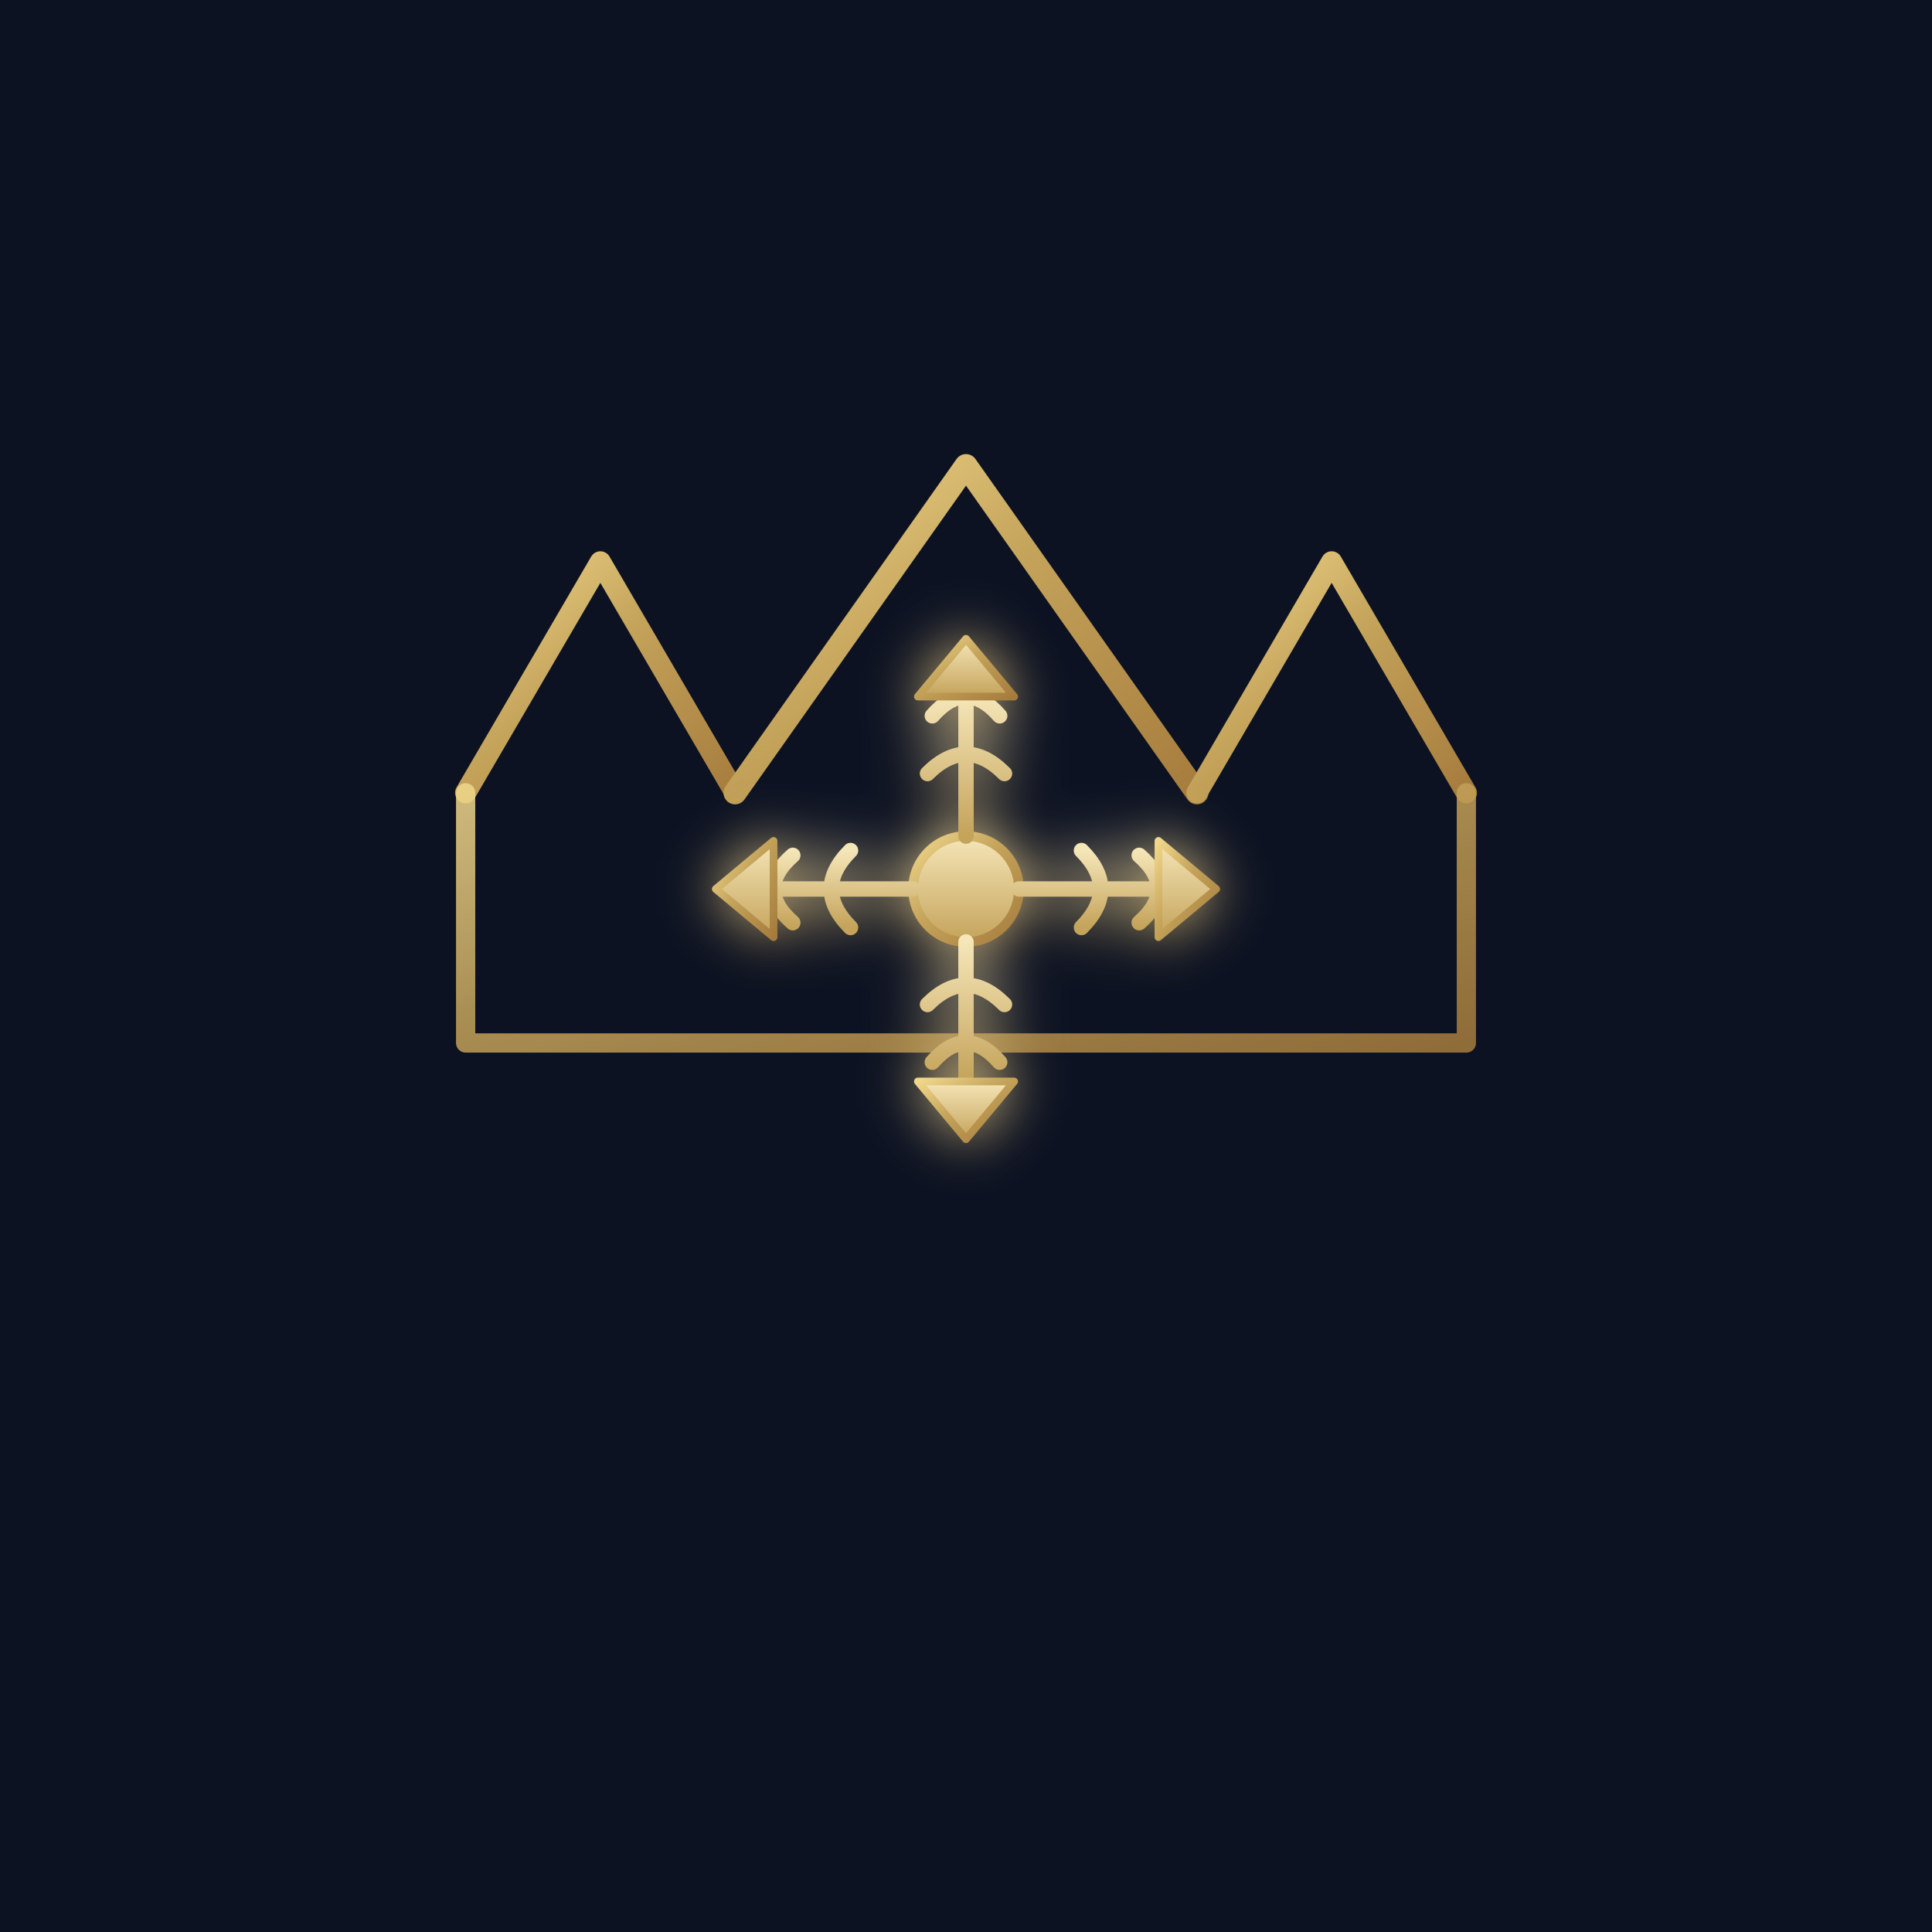
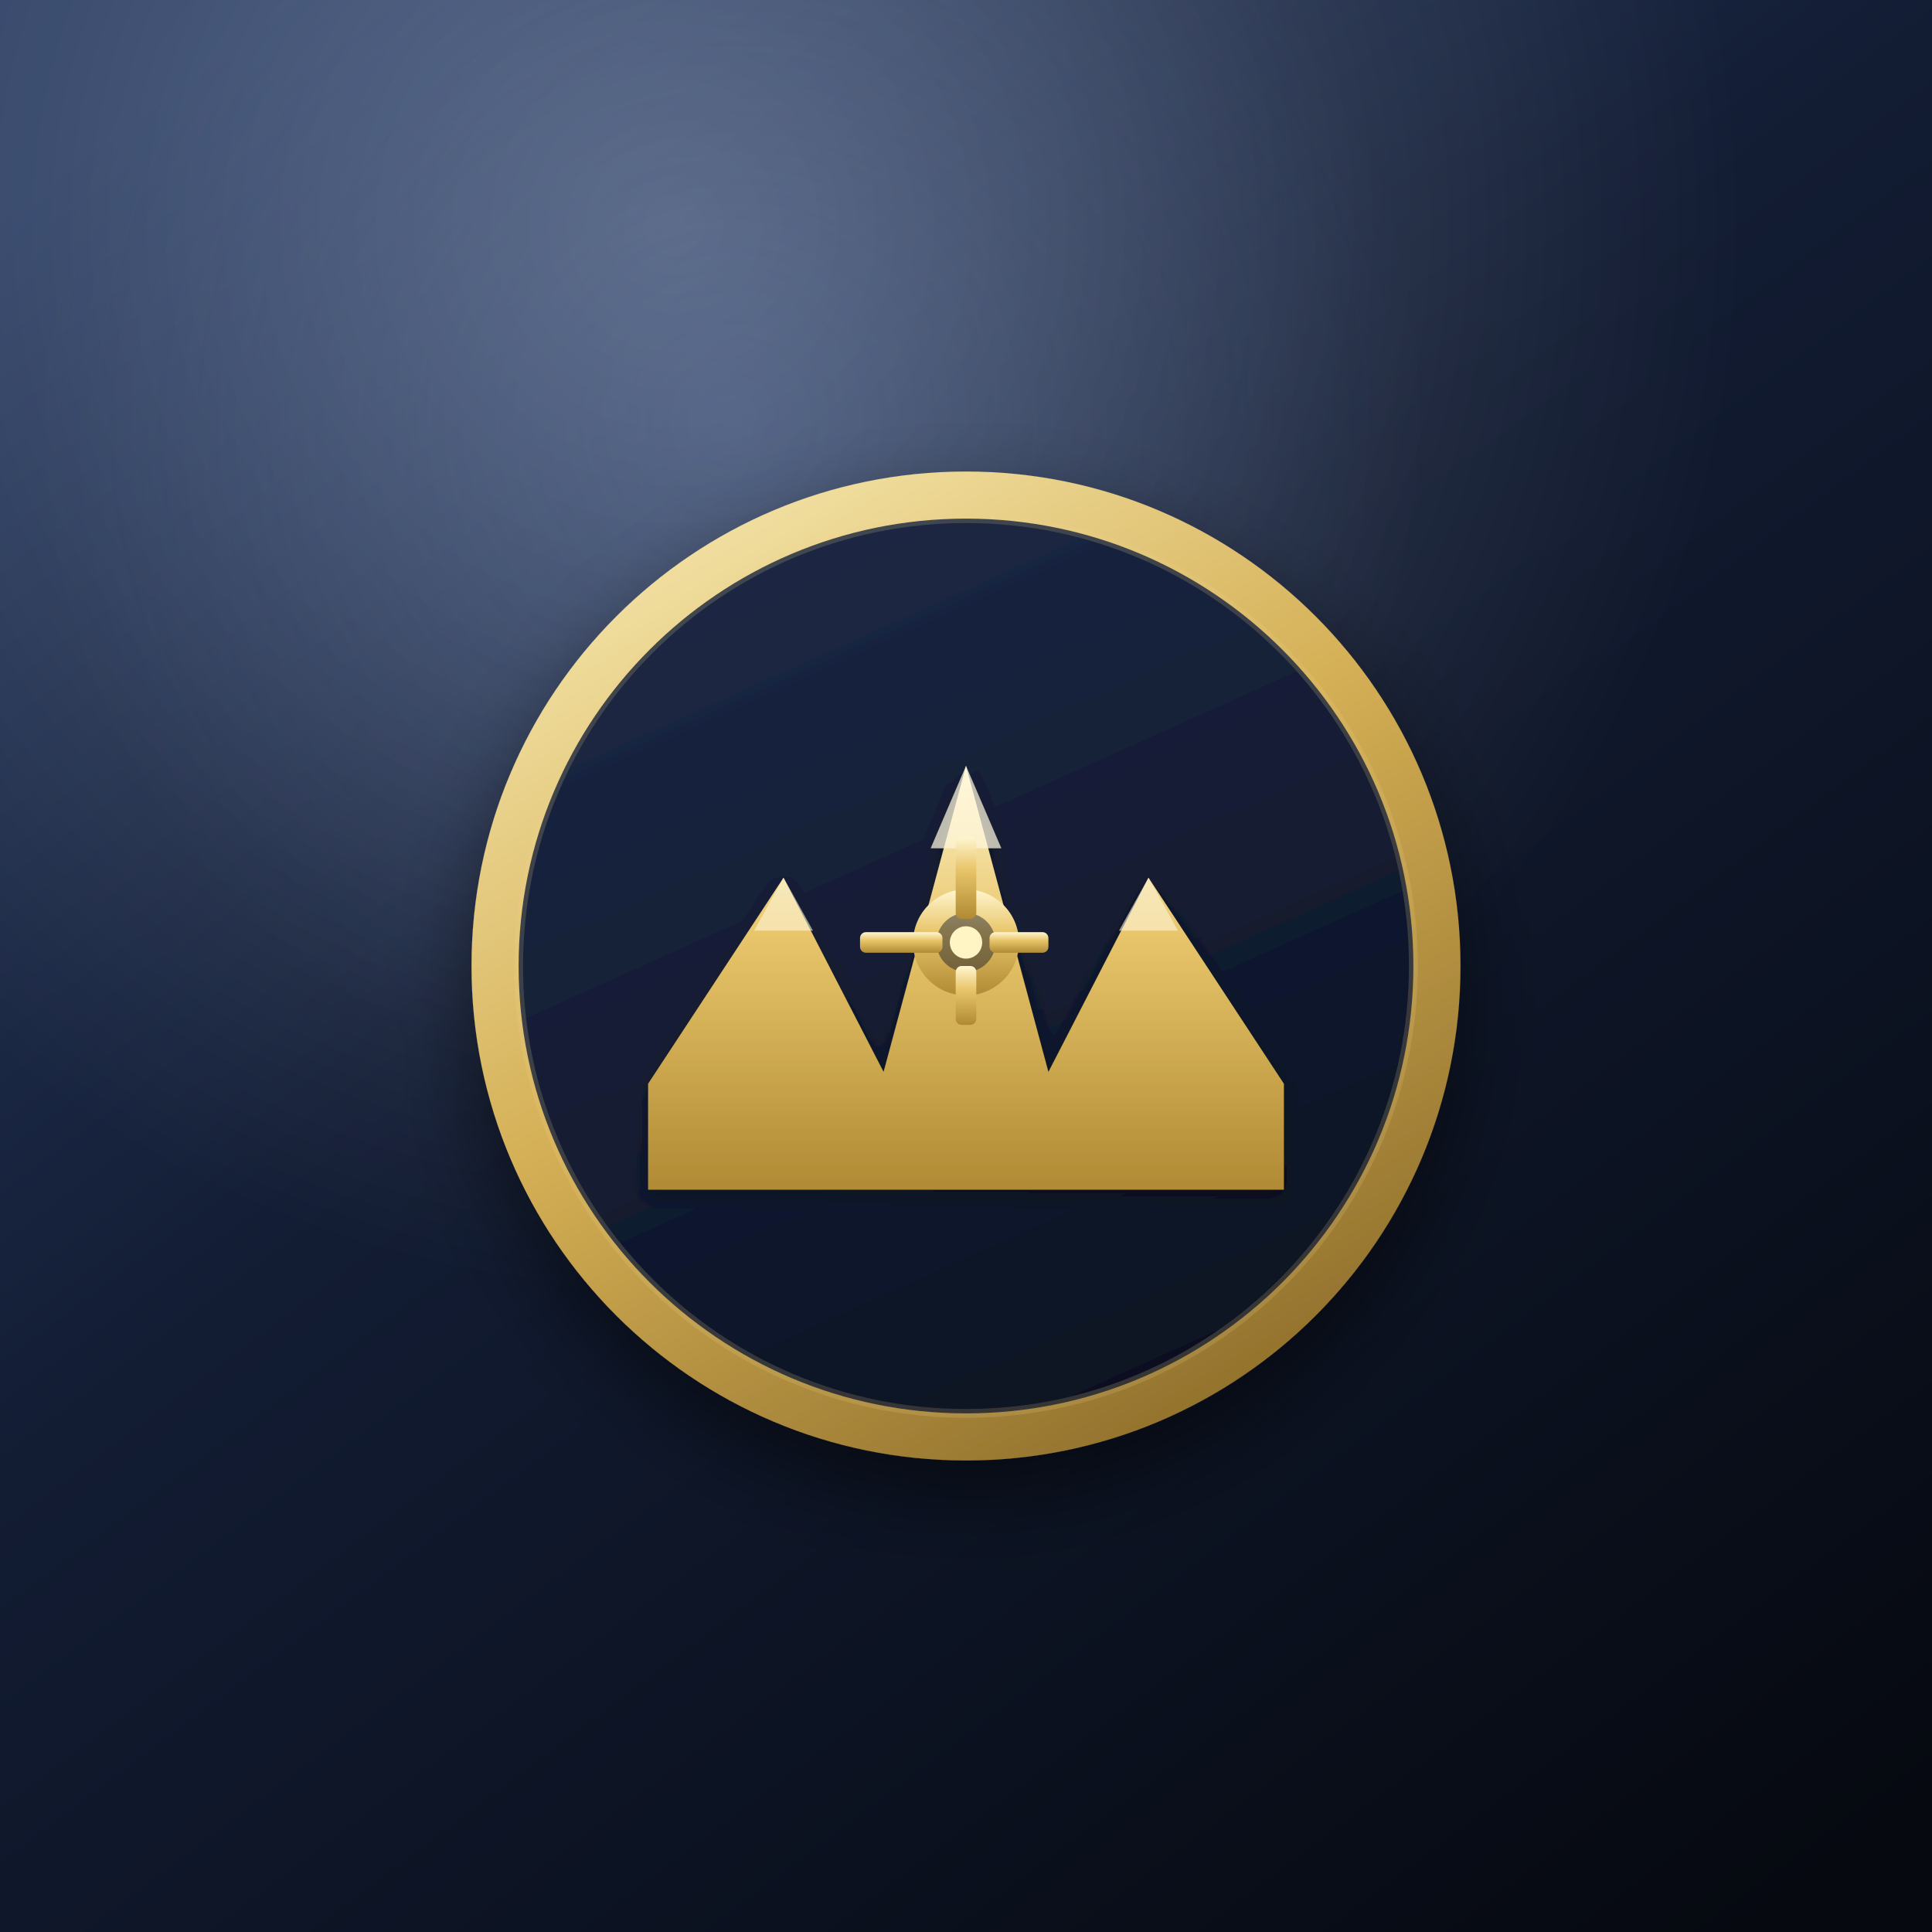
- <svg xmlns="http://www.w3.org/2000/svg" viewBox="0 0 512 512" role="img" aria-label="Wangchuks Tours emblem">
+ <svg xmlns="http://www.w3.org/2000/svg" viewBox="0 0 512 512" role="img" aria-label="Wangchuks Tours">
  <defs>
-     <linearGradient id="gold" x1="0%" y1="0%" x2="100%" y2="100%">
-       <stop offset="0%" stop-color="#f0d78c" />
-       <stop offset="45%" stop-color="#c4a35a" />
-       <stop offset="100%" stop-color="#a67c3d" />
+     <linearGradient id="bg" x1="0.15" y1="0" x2="0.9" y2="1">
+       <stop offset="0%" stop-color="#2a3d63" />
+       <stop offset="42%" stop-color="#121c33" />
+       <stop offset="100%" stop-color="#060910" />
    </linearGradient>
-     <linearGradient id="goldLight" x1="0%" y1="0%" x2="0%" y2="100%">
-       <stop offset="0%" stop-color="#f5e6b8" />
-       <stop offset="100%" stop-color="#c4a35a" />
+     <radialGradient id="spot" cx="0.38" cy="0.22" r="0.65">
+       <stop offset="0%" stop-color="#6b8fd4" stop-opacity="0.28" />
+       <stop offset="55%" stop-color="#6b8fd4" stop-opacity="0" />
+     </radialGradient>
+     <radialGradient id="gloss" cx="0.35" cy="0.12" r="0.55">
+       <stop offset="0%" stop-color="#fff" stop-opacity="0.22" />
+       <stop offset="100%" stop-color="#fff" stop-opacity="0" />
+     </radialGradient>
+     <linearGradient id="plate" x1="0.3" y1="0" x2="0.75" y2="1">
+       <stop offset="0%" stop-color="#1c2844" />
+       <stop offset="100%" stop-color="#0a1020" />
    </linearGradient>
-     <filter id="glow" x="-20%" y="-20%" width="140%" height="140%">
-       <feGaussianBlur stdDeviation="3" result="blur" />
-       <feMerge>
-         <feMergeNode in="blur" />
-         <feMergeNode in="SourceGraphic" />
-       </feMerge>
+     <linearGradient id="rim" x1="0.2" y1="0" x2="0.8" y2="1">
+       <stop offset="0%" stop-color="#f6e7ad" />
+       <stop offset="45%" stop-color="#d4af55" />
+       <stop offset="100%" stop-color="#8a6a28" />
+     </linearGradient>
+     <linearGradient id="mark" x1="0.5" y1="0" x2="0.5" y2="1">
+       <stop offset="0%" stop-color="#fff6d0" />
+       <stop offset="40%" stop-color="#e8c56a" />
+       <stop offset="100%" stop-color="#b08a34" />
+     </linearGradient>
+     <filter id="lift" x="-20%" y="-20%" width="140%" height="140%">
+       <feDropShadow dx="0" dy="12" stdDeviation="14" flood-color="#000" flood-opacity="0.5" />
+     </filter>
+     <filter id="inner" x="-10%" y="-10%" width="120%" height="120%">
+       <feDropShadow dx="0" dy="2" stdDeviation="3" flood-color="#000" flood-opacity="0.35" />
    </filter>
  </defs>
-   <rect width="512" height="512" fill="#0c1222" />
-   <g transform="translate(256 256) scale(2.55)" fill="none" stroke="url(#gold)" stroke-linecap="round" stroke-linejoin="round">
-     <path d="M-52 -18 L-38 -42 L-24 -18" stroke-width="2.2" fill="none" />
-     <path d="M-24 -18 L0 -52 L24 -18" stroke-width="2.4" fill="none" />
-     <path d="M24 -18 L38 -42 L52 -18" stroke-width="2.2" fill="none" />
-     <path d="M-52 -18 L-52 8 L52 8 L52 -18" stroke-width="2" fill="none" opacity="0.85" />
-     <g fill="url(#gold)" stroke="url(#goldLight)" stroke-width="0.8" filter="url(#glow)">
-       <circle cx="0" cy="-8" r="5.5" fill="url(#goldLight)" stroke="url(#gold)" stroke-width="1" />
-       <path d="M0 -13.5 L0 -28 M-4 -20 Q0 -24 4 -20 M-3.5 -26 Q0 -30 3.5 -26" stroke-width="1.6" fill="none" />
-       <path d="M-5 -28 L0 -34 L5 -28 Z" fill="url(#goldLight)" stroke="url(#gold)" stroke-width="0.8" />
-       <path d="M0 -2.5 L0 12 M-4 4 Q0 0 4 4 M-3.5 10 Q0 6 3.5 10" stroke-width="1.6" fill="none" />
-       <path d="M-5 12 L0 18 L5 12 Z" fill="url(#goldLight)" stroke="url(#gold)" stroke-width="0.8" />
-       <path d="M-5.5 -8 L-20 -8 M-12 -12 Q-16 -8 -12 -4 M-18 -11.5 Q-22 -8 -18 -4.5" stroke-width="1.6" fill="none" />
-       <path d="M-20 -13 L-26 -8 L-20 -3 Z" fill="url(#goldLight)" stroke="url(#gold)" stroke-width="0.8" />
-       <path d="M5.5 -8 L20 -8 M12 -12 Q16 -8 12 -4 M18 -11.5 Q22 -8 18 -4.5" stroke-width="1.6" fill="none" />
-       <path d="M20 -13 L26 -8 L20 -3 Z" fill="url(#goldLight)" stroke="url(#gold)" stroke-width="0.8" />
+   <rect width="512" height="512" fill="url(#bg)" />
+   <rect width="512" height="512" fill="url(#spot)" />
+   <rect width="512" height="512" fill="url(#gloss)" />
+   <g transform="translate(256 256) scale(0.78)" filter="url(#lift)">
+     <circle r="168" fill="url(#rim)" />
+     <circle r="152" fill="url(#plate)" />
+     <circle r="152" fill="none" stroke="#f0d78c" stroke-opacity="0.18" stroke-width="3" />
+     <g filter="url(#inner)" transform="translate(0 18)">
+       <path fill="url(#mark)" d="M-108 58 L-108 22 L-62 -48 L-28 18 L0 -86 L28 18 L62 -48 L108 22 L108 58 Z" />
+       <path fill="#fff8de" opacity="0.55" d="M-62 -48 L-52 -30 L-72 -30 Z" />
+       <path fill="#fff8de" opacity="0.7" d="M0 -86 L12 -58 L-12 -58 Z" />
+       <path fill="#fff8de" opacity="0.55" d="M62 -48 L72 -30 L52 -30 Z" />
+     </g>
+     <g transform="translate(0 -8)">
+       <circle r="18" fill="url(#mark)" />
+       <circle r="10" fill="#0e1628" fill-opacity="0.45" />
+       <circle r="5.5" fill="#fff4c4" />
+       <rect x="-3.5" y="-36" width="7" height="28" rx="2" fill="url(#mark)" />
+       <rect x="-3.5" y="8" width="7" height="20" rx="2" fill="url(#mark)" />
+       <rect x="-36" y="-3.5" width="28" height="7" rx="2" fill="url(#mark)" />
+       <rect x="8" y="-3.5" width="20" height="7" rx="2" fill="url(#mark)" />
    </g>
  </g>
</svg>
